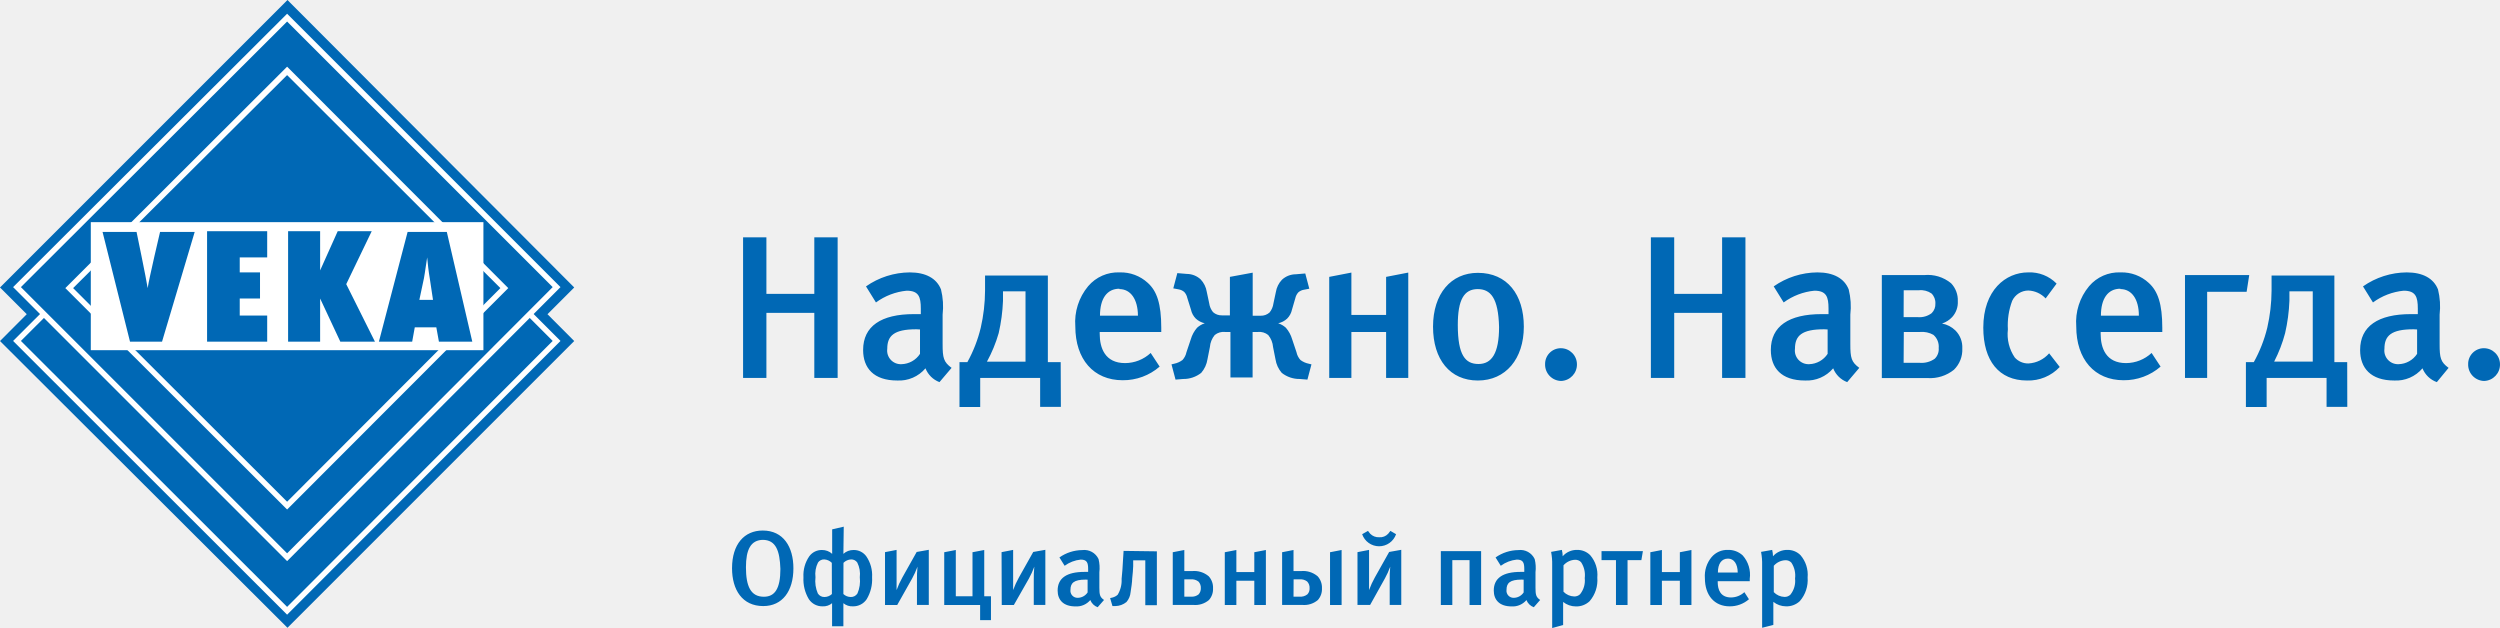
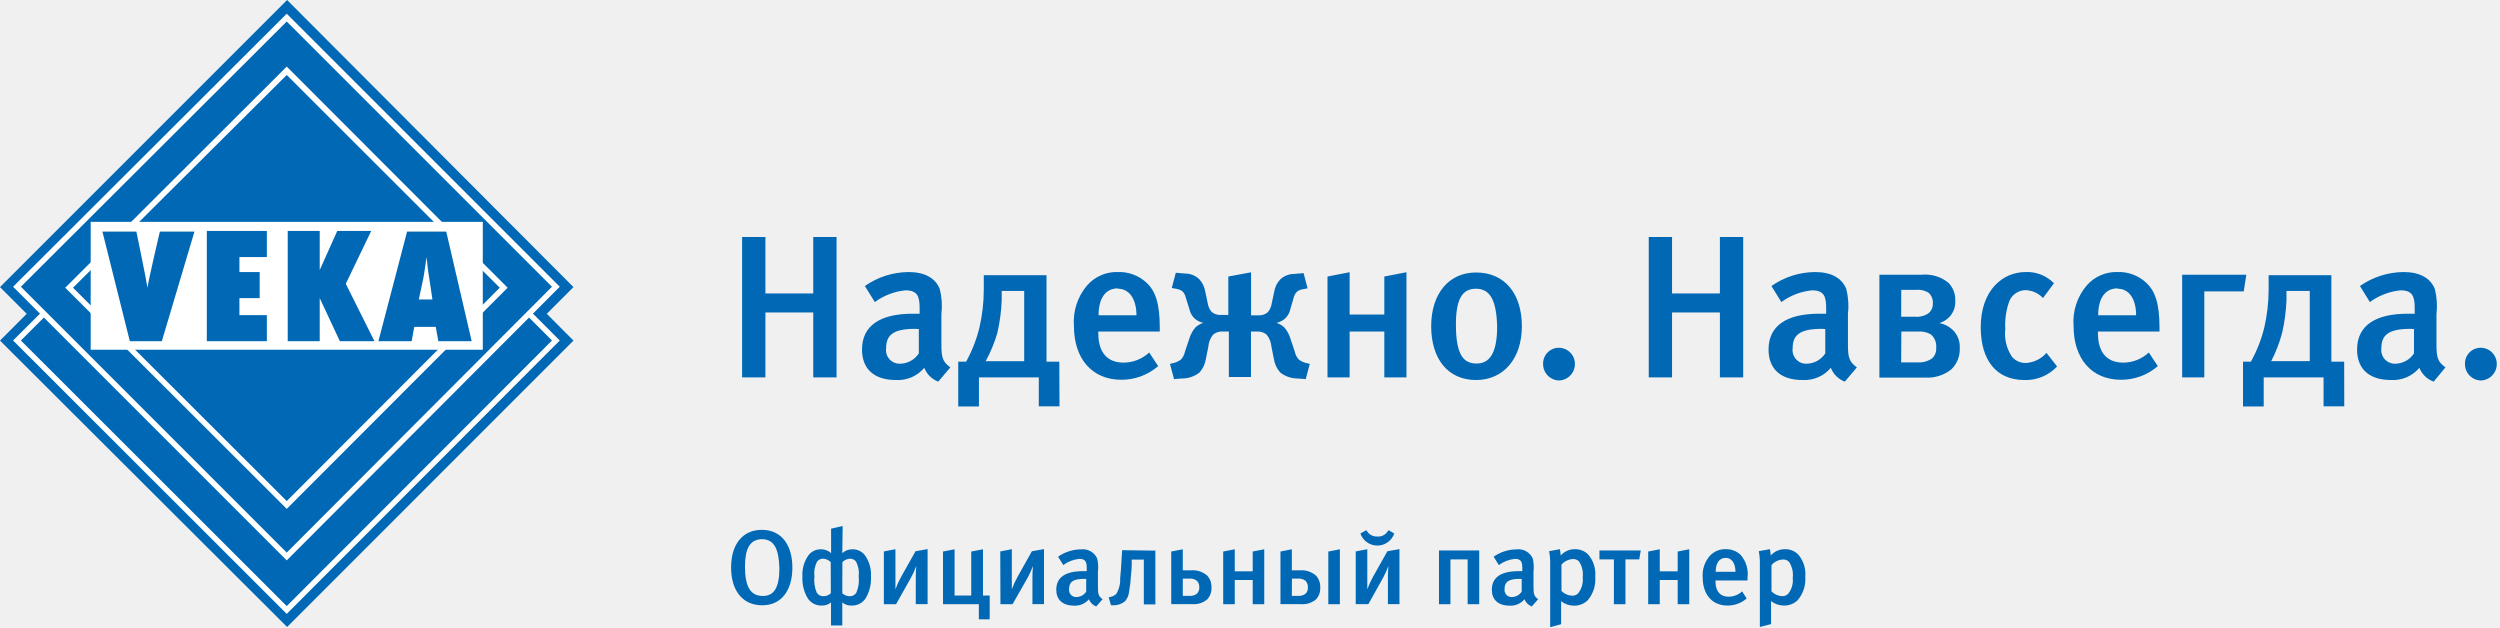
- <svg xmlns="http://www.w3.org/2000/svg" viewBox="0 0 278.64 69.97">
-   <defs>
-     <style>.cls-1{fill:#0068b5}.cls-2{fill:#fff}.cls-3{fill:none}</style>
-   </defs>
-   <path class="cls-1" d="M0 32.04L32.04 0 64 32.04l-2.98 2.98L64 38.01 32.04 69.97 0 38.01l2.98-2.99L0 32.04z" />
-   <path class="cls-1" d="M1.907 38.011L31.973 7.945 62.039 38.011 31.973 68.077z" />
-   <path class="cls-2" d="M32 68.51L1.46 38 32 7.5 62.47 38zM2.33 38L32 67.64 61.6 38 32 8.37z" />
-   <path class="cls-1" d="M1.906 32.039L31.972 1.973l30.066 30.066-30.066 30.066z" />
-   <path class="cls-2" d="M32 62.54L1.46 32 32 1.53 62.47 32zM2.33 32L32 61.67 61.6 32 32 2.4z" />
-   <path class="cls-1" d="M7.751 32.126L31.948 7.929l24.247 24.247L31.998 56.373z" />
-   <path class="cls-2" d="M32 56.79L7.28 32.11 32 7.43l24.65 24.68zM8.15 32.11L32 55.92l23.77-23.81L32 8.37z" />
-   <path class="cls-2" d="M10.12 24.76h43.76v14.27H10.12z" />
-   <path class="cls-1" d="M18.06 38.08l3.64-12.23h-3.86s-1.24 5.24-1.38 6.26c-.15-1-1.24-6.26-1.24-6.26h-3.79l3.06 12.23z" />
-   <path class="cls-3" d="M18.06 38.08l3.64-12.23h-3.86s-1.24 5.24-1.38 6.26c-.15-1-1.24-6.26-1.24-6.26h-3.79l3.06 12.23z" />
-   <path class="cls-1" d="M23.08 38.08h6.7v-2.91h-3.06v-1.9h2.26v-2.91h-2.26v-1.67h3.06v-2.92h-6.7v12.31z" />
-   <path class="cls-3" d="M23.08 38.08h6.7v-2.91h-3.06v-1.9h2.26v-2.91h-2.26v-1.67h3.06v-2.92h-6.7v12.31z" />
-   <path class="cls-1" d="M41.79 38.08l-3.2-6.41 2.84-5.9h-3.79l-1.96 4.37h-.08.08v-4.37h-3.57v12.31h3.57v-4.81l2.25 4.81h3.86z" />
-   <path class="cls-3" d="M41.79 38.08l-3.2-6.41 2.84-5.9h-3.79l-1.96 4.37h-.08.08v-4.37h-3.57v12.31h3.57v-4.81l2.25 4.81h3.86z" />
-   <path class="cls-1" d="M46.74 33.42l.51-2.4c.15-.8.22-1.53.36-2.33.07.73.15 1.53.29 2.33l.36 2.4h-1.52m5.9 4.66L49.8 25.85h-4.37l-3.2 12.23h3.71l.29-1.6h2.4l.29 1.6z" />
-   <path class="cls-3" d="M46.74 33.42l.51-2.4c.15-.8.22-1.53.36-2.33.07.73.15 1.53.29 2.33l.36 2.4zm5.9 4.66L49.8 25.85h-4.37l-3.2 12.23h3.71l.29-1.6h2.4l.29 1.6z" />
-   <path class="cls-1" d="M90.76 42.12v-7.25h-5.34v7.25h-2.6V26.45h2.6v6.3h5.34v-6.3h2.6v15.67zM104.71 42.59a2.69 2.69 0 0 1-1.56-1.54 3.85 3.85 0 0 1-3.15 1.36c-2.63 0-3.8-1.4-3.8-3.4 0-2.65 2-4 5.66-4h.77v-.61c0-1.31-.23-2-1.58-2a6.93 6.93 0 0 0-3.42 1.31l-1.11-1.79a8.6 8.6 0 0 1 4.87-1.56c1.79 0 3 .66 3.49 1.9a7.91 7.91 0 0 1 .18 2.81v3.28c0 1.54.11 2 1 2.65zm-2.58-5.89c-2.49 0-3.24.72-3.24 2.17a1.52 1.52 0 0 0 1.59 1.72 2.54 2.54 0 0 0 2.06-1.15v-2.72zM118.24 45.35h-2.31v-3.23h-6.68v3.24h-2.31v-5h.88a15.34 15.34 0 0 0 1.49-3.83 18.91 18.91 0 0 0 .48-4.14v-1.68h7v9.65h1.43zm-6.45-12.88v1.06a19.5 19.5 0 0 1-.48 3.6 15.67 15.67 0 0 1-1.31 3.18h4.3v-7.84zM122.57 37v.21c0 1.58.59 3.26 2.83 3.26a4.22 4.22 0 0 0 2.85-1.13l1 1.52a6.19 6.19 0 0 1-4.12 1.52c-3.24 0-5.28-2.33-5.28-6a6.25 6.25 0 0 1 1.43-4.48 4.36 4.36 0 0 1 3.51-1.54 4.43 4.43 0 0 1 3.15 1.18c1 .91 1.49 2.31 1.49 5V37zm2.2-4.82c-1.4 0-2.17 1.11-2.17 3h4.23c-.01-1.85-.83-2.96-2.07-2.96zM139.62 30.39v4.8h.88a1.43 1.43 0 0 0 1-.36 2 2 0 0 0 .43-1l.27-1.27a2.59 2.59 0 0 1 .68-1.38 2.28 2.28 0 0 1 1.54-.61l1.06-.09.45 1.7-.59.11a1.27 1.27 0 0 0-.63.29 1.41 1.41 0 0 0-.34.66l-.37 1.27a2 2 0 0 1-.54 1 2.1 2.1 0 0 1-1 .52 2.36 2.36 0 0 1 .86.5 3.41 3.41 0 0 1 .7 1.29l.48 1.43a1.83 1.83 0 0 0 .45.88 2.32 2.32 0 0 0 .93.41l.29.07-.45 1.7-.86-.07a3.17 3.17 0 0 1-2-.68 3 3 0 0 1-.7-1.52l-.27-1.36a2.39 2.39 0 0 0-.54-1.34 1.54 1.54 0 0 0-1.15-.34h-.59v5.07h-2.47V37h-.59a1.54 1.54 0 0 0-1.16.34 2.39 2.39 0 0 0-.54 1.34l-.27 1.36a3 3 0 0 1-.7 1.52 3.17 3.17 0 0 1-2 .68l-.86.07-.45-1.7.29-.07a2.32 2.32 0 0 0 .93-.41 1.84 1.84 0 0 0 .45-.88l.48-1.43a3.42 3.42 0 0 1 .7-1.29 2.36 2.36 0 0 1 .86-.5 2.1 2.1 0 0 1-1-.52 2 2 0 0 1-.54-1l-.41-1.31a1.41 1.41 0 0 0-.34-.66 1.28 1.28 0 0 0-.63-.29l-.59-.11.45-1.7 1.06.09a2.28 2.28 0 0 1 1.54.61 2.59 2.59 0 0 1 .68 1.38l.27 1.27a2 2 0 0 0 .43 1 1.43 1.43 0 0 0 1 .36h.88v-4.29zM150.62 42.12h-2.47V30.86l2.47-.48v4.72h3.87v-4.24l2.47-.48v11.74h-2.47V37h-3.87zM164.72 42.41c-3.1 0-5-2.33-5-6s2-6 5-6c3.26 0 5.12 2.42 5.12 6s-2.02 6-5.12 6zm0-10.19c-1.56 0-2.24 1.2-2.24 4 0 3.38.84 4.35 2.31 4.35s2.29-1.2 2.29-4.12c-.08-3.26-.95-4.23-2.4-4.23zM174 42.46a1.82 1.82 0 0 1-1.79-1.86 1.75 1.75 0 0 1 1.74-1.79 1.8 1.8 0 0 1 1.81 1.79 1.83 1.83 0 0 1-1.76 1.86zM191.94 42.12v-7.25h-5.34v7.25H184V26.45h2.6v6.3h5.34v-6.3h2.6v15.67zM205.88 42.59a2.69 2.69 0 0 1-1.56-1.54 3.85 3.85 0 0 1-3.15 1.36c-2.63 0-3.8-1.4-3.8-3.4 0-2.65 2-4 5.66-4h.77v-.61c0-1.31-.23-2-1.58-2a6.93 6.93 0 0 0-3.42 1.31l-1.11-1.79a8.59 8.59 0 0 1 4.87-1.56c1.79 0 3 .66 3.49 1.9a7.9 7.9 0 0 1 .18 2.81v3.28c0 1.54.11 2 1 2.65zm-2.58-5.89c-2.49 0-3.24.72-3.24 2.17a1.52 1.52 0 0 0 1.58 1.72 2.54 2.54 0 0 0 2.06-1.15v-2.72zM214.46 30.66a4.09 4.09 0 0 1 3 .91 2.73 2.73 0 0 1 .75 2 2.43 2.43 0 0 1-.63 1.77 2.65 2.65 0 0 1-1.13.72 2.87 2.87 0 0 1 1.49.77 2.64 2.64 0 0 1 .77 2 3.12 3.12 0 0 1-.93 2.38 4.24 4.24 0 0 1-2.92.93h-5.12V30.66zm-2.29 4.69h1.61a2.24 2.24 0 0 0 1.52-.45 1.39 1.39 0 0 0 .41-1.06 1.47 1.47 0 0 0-.43-1.13 2.06 2.06 0 0 0-1.4-.36h-1.7zm0 5.09H214a2.54 2.54 0 0 0 1.63-.45 1.47 1.47 0 0 0 .45-1.2 1.74 1.74 0 0 0-.59-1.47A2.56 2.56 0 0 0 214 37h-1.81zM225.92 42.41c-3.12 0-4.87-2.2-4.87-5.89 0-4.17 2.49-6.16 5-6.16a4.17 4.17 0 0 1 3.17 1.25L228 33.26a2.81 2.81 0 0 0-1.92-.88 2 2 0 0 0-1.81 1.15 7.74 7.74 0 0 0-.48 3.19 4.61 4.61 0 0 0 .77 3.13 2 2 0 0 0 1.52.66 3.3 3.3 0 0 0 2.31-1.13l1.18 1.52a4.77 4.77 0 0 1-3.65 1.51zM234.13 37v.21c0 1.58.59 3.26 2.83 3.26a4.22 4.22 0 0 0 2.85-1.13l1 1.52a6.19 6.19 0 0 1-4.12 1.52c-3.24 0-5.28-2.33-5.28-6a6.25 6.25 0 0 1 1.43-4.48 4.36 4.36 0 0 1 3.51-1.54 4.42 4.42 0 0 1 3.15 1.18c1 .91 1.5 2.31 1.5 5V37zm2.2-4.82c-1.4 0-2.17 1.11-2.17 3h4.23c0-1.85-.81-2.96-2.06-2.96zM246 42.12h-2.47V30.66h7.16l-.29 1.86H246zM261.62 45.35h-2.31v-3.23h-6.68v3.24h-2.31v-5h.88a15.37 15.37 0 0 0 1.5-3.83 19 19 0 0 0 .48-4.14v-1.68h7v9.65h1.43zm-6.45-12.88v1.06a19.58 19.58 0 0 1-.48 3.6 15.7 15.7 0 0 1-1.22 3.17h4.3v-7.83zM271.6 42.59a2.69 2.69 0 0 1-1.6-1.54 3.85 3.85 0 0 1-3.15 1.36c-2.63 0-3.8-1.4-3.8-3.4 0-2.65 2-4 5.66-4h.77v-.61c0-1.31-.23-2-1.58-2a6.93 6.93 0 0 0-3.42 1.31l-1.11-1.79a8.59 8.59 0 0 1 4.87-1.56c1.79 0 3 .66 3.49 1.9a7.9 7.9 0 0 1 .18 2.81v3.28c0 1.54.11 2 1 2.65zM269 36.7c-2.49 0-3.24.72-3.24 2.17a1.52 1.52 0 0 0 1.58 1.72 2.54 2.54 0 0 0 2.06-1.15v-2.72zM276.88 42.46a1.82 1.82 0 0 1-1.79-1.86 1.75 1.75 0 0 1 1.74-1.79 1.8 1.8 0 0 1 1.81 1.79 1.83 1.83 0 0 1-1.76 1.86zM85.07 67.55c-2.33 0-3.48-1.8-3.48-4.22 0-2.68 1.37-4.2 3.42-4.2 2.31 0 3.42 1.83 3.42 4.21 0 2.55-1.23 4.21-3.36 4.21zm0-7.38c-1.41 0-1.93 1.11-1.93 3.06 0 2.11.53 3.28 2 3.28 1.22 0 1.84-.9 1.84-3.1-.07-1.99-.48-3.24-1.98-3.24zM94 61.73a1.65 1.65 0 0 1 1.14-.43 1.71 1.71 0 0 1 1.41.7 3.72 3.72 0 0 1 .65 2.34 4.28 4.28 0 0 1-.6 2.44 1.79 1.79 0 0 1-1.54.8 1.52 1.52 0 0 1-1.06-.35v2.57h-1.26v-2.57a1.52 1.52 0 0 1-1.05.35 1.79 1.79 0 0 1-1.54-.8 4.28 4.28 0 0 1-.6-2.44A3.72 3.72 0 0 1 90.2 62a1.71 1.71 0 0 1 1.41-.7 1.65 1.65 0 0 1 1.14.43V59l1.29-.3zm-1.29 1a1.28 1.28 0 0 0-.85-.38.8.8 0 0 0-.69.35 2.85 2.85 0 0 0-.28 1.64 3.5 3.5 0 0 0 .26 1.8.84.84 0 0 0 .75.4 1.22 1.22 0 0 0 .82-.33zM94 66.21a1.22 1.22 0 0 0 .82.33.84.84 0 0 0 .75-.4 3.5 3.5 0 0 0 .26-1.8 2.85 2.85 0 0 0-.28-1.64.8.8 0 0 0-.69-.35 1.28 1.28 0 0 0-.85.38zM98.64 61.54l1.29-.25v4.48a9.35 9.35 0 0 1 .64-1.4l1.6-2.85 1.35-.24v6.14h-1.32v-2.71c0-.58 0-1 .06-1.55a9.37 9.37 0 0 1-.6 1.32L100 67.43h-1.36zM109.7 61.3v5.16h.75v2.66h-1.21v-1.69h-4v-5.88l1.29-.25v5.16h1.86v-4.91zM111.63 61.54l1.29-.25v4.48a9.35 9.35 0 0 1 .64-1.4l1.6-2.85 1.35-.24v6.14h-1.29v-2.71c0-.58 0-1 .06-1.55a9.37 9.37 0 0 1-.6 1.32L113 67.43h-1.35zM122.34 67.68a1.4 1.4 0 0 1-.82-.8 2 2 0 0 1-1.64.71c-1.37 0-2-.73-2-1.77 0-1.38 1-2.08 3-2.08h.4v-.32c0-.69-.12-1.05-.83-1.05a3.62 3.62 0 0 0-1.79.69l-.58-.93a4.49 4.49 0 0 1 2.54-.82 1.76 1.76 0 0 1 1.82 1 4.13 4.13 0 0 1 .09 1.47v1.71c0 .8.06 1.06.52 1.38zM121 64.6c-1.3 0-1.69.38-1.69 1.13a.79.79 0 0 0 .83.9 1.33 1.33 0 0 0 1.08-.6v-1.42zM128.94 61.45v6h-1.29v-5h-1.35v.65c0 .35-.06.85-.11 1.38 0 .36-.11 1.1-.18 1.53a1.89 1.89 0 0 1-.46 1.09 2 2 0 0 1-1.24.45h-.32l-.26-.89.26-.06a1.38 1.38 0 0 0 .58-.31 3.07 3.07 0 0 0 .44-1.77c.08-.79.11-1.22.15-2l.07-1.12zM132 61.3v2.35h.86a2.5 2.5 0 0 1 1.86.58 1.86 1.86 0 0 1 .48 1.34 1.82 1.82 0 0 1-.46 1.31 2.36 2.36 0 0 1-1.77.54h-2.26v-5.87zm0 5.2h.75a1.18 1.18 0 0 0 .85-.26 1 1 0 0 0 .24-.69 1 1 0 0 0-.25-.72 1.23 1.23 0 0 0-.88-.26H132zM137.8 67.43h-1.29v-5.88l1.29-.25v2.46h2v-2.21l1.29-.25v6.13h-1.29v-2.7h-2zM144.17 61.3v2.35h.83a2.5 2.5 0 0 1 1.86.58 1.86 1.86 0 0 1 .48 1.34 1.82 1.82 0 0 1-.46 1.31 2.36 2.36 0 0 1-1.77.54h-2.21v-5.87zm0 5.2h.67a1.22 1.22 0 0 0 .88-.26.9.9 0 0 0 .24-.67 1 1 0 0 0-.27-.76 1.22 1.22 0 0 0-.84-.24h-.67zm5.36-5.2v6.13h-1.29v-5.88zM151.3 61.54l1.29-.25v4.48a9.35 9.35 0 0 1 .64-1.4l1.6-2.85 1.35-.24v6.14h-1.29v-2.71c0-.58 0-1 .06-1.55a9.27 9.27 0 0 1-.6 1.32l-1.64 2.94h-1.41zm4.3-2a2 2 0 0 1-3.78 0l.65-.37c.06.08.15.21.25.32a1.3 1.3 0 0 0 1 .39 1.22 1.22 0 0 0 1-.39c.09-.11.19-.24.25-.32zM160.59 67.43v-6h4.49v6h-1.29v-5h-1.92v5zM170.95 67.68a1.4 1.4 0 0 1-.82-.8 2 2 0 0 1-1.64.71c-1.37 0-2-.73-2-1.77 0-1.38 1-2.08 3-2.08h.4v-.32c0-.69-.12-1.05-.83-1.05a3.62 3.62 0 0 0-1.79.69l-.58-.93a4.49 4.49 0 0 1 2.54-.82 1.76 1.76 0 0 1 1.82 1 4.14 4.14 0 0 1 .09 1.47v1.71c0 .8.06 1.06.52 1.38zm-1.35-3.08c-1.3 0-1.69.38-1.69 1.13a.79.79 0 0 0 .83.9 1.33 1.33 0 0 0 1.08-.6v-1.42zM174.08 61.29a3.12 3.12 0 0 1 .09.71 2.07 2.07 0 0 1 1.6-.71 2 2 0 0 1 1.46.58 3.35 3.35 0 0 1 .8 2.5 3.59 3.59 0 0 1-.86 2.64 2.14 2.14 0 0 1-1.54.58 2.27 2.27 0 0 1-1.41-.5v2.57L173 70v-7a6.93 6.93 0 0 0-.12-1.49zm.18 4.66a1.73 1.73 0 0 0 1.19.53.91.91 0 0 0 .66-.25 2.44 2.44 0 0 0 .52-1.8 2.62 2.62 0 0 0-.41-1.77.86.86 0 0 0-.67-.27 1.81 1.81 0 0 0-1.29.62zM181.4 67.43h-1.29v-5h-1.61v-1h4.61l-.17 1h-1.54zM185.23 67.43h-1.29v-5.88l1.29-.25v2.46h2v-2.21l1.29-.25v6.13h-1.29v-2.7h-2zM191.45 64.78v.11c0 .83.31 1.7 1.48 1.7a2.21 2.21 0 0 0 1.49-.59l.51.79a3.23 3.23 0 0 1-2.15.79c-1.69 0-2.76-1.22-2.76-3.15a3.27 3.27 0 0 1 .75-2.34 2.28 2.28 0 0 1 1.83-.8 2.31 2.31 0 0 1 1.64.62 3.25 3.25 0 0 1 .78 2.6v.27zm1.15-2.52c-.73 0-1.13.58-1.13 1.55h2.21c-.01-.97-.43-1.55-1.08-1.55zM197.52 61.29a3.12 3.12 0 0 1 .09.71 2.07 2.07 0 0 1 1.6-.71 2 2 0 0 1 1.46.58 3.35 3.35 0 0 1 .8 2.5 3.59 3.59 0 0 1-.87 2.63 2.14 2.14 0 0 1-1.54.58 2.27 2.27 0 0 1-1.41-.5v2.57l-1.25.32V63a6.93 6.93 0 0 0-.12-1.49zm.18 4.71a1.73 1.73 0 0 0 1.19.53.91.91 0 0 0 .66-.25 2.44 2.44 0 0 0 .52-1.8 2.61 2.61 0 0 0-.41-1.77.86.86 0 0 0-.67-.27 1.81 1.81 0 0 0-1.29.62z" />
+ <svg xmlns="http://www.w3.org/2000/svg" width="279" height="70" viewBox="0 0 279 70">
+   <path fill="#0068B5" d="M0 32.04L32.04 0 64 32.04l-2.98 2.98L64 38.01 32.04 69.97 0 38.01l2.98-2.99L0 32.04z" />
+   <path fill="#0068B5" d="M1.907 38.011L31.973 7.945 62.039 38.011 31.973 68.077 1.907 38.011z" />
+   <path fill="#fff" d="M32 68.51L1.46 38 32 7.5 62.47 38 32 68.51zM2.33 38L32 67.64 61.6 38 32 8.37 2.33 38z" />
+   <path fill="#0068B5" d="M1.906 32.039L31.972 1.973l30.066 30.066L31.972 62.106 1.906 32.039z" />
+   <path fill="#fff" d="M32 62.54L1.46 32 32 1.53 62.47 32 32 62.54zM2.33 32L32 61.67 61.6 32 32 2.4 2.33 32z" />
+   <path fill="#0068B5" d="M7.751 32.126L31.948 7.929l24.247 24.247L31.998 56.373 7.751 32.126z" />
+   <path fill="#fff" d="M32 56.79L7.28 32.11 32 7.43l24.65 24.68L32 56.79zM8.15 32.11L32 55.92l23.77-23.81L32 8.37 8.15 32.11z" />
+   <path fill="#fff" d="M10.12 24.76h43.76v14.27H10.12V24.76z" />
+   <path fill="#0068B5" d="M18.06 38.08l3.64-12.23h-3.86s-1.24 5.24-1.38 6.26c-.15-1-1.24-6.26-1.24-6.26h-3.79l3.06 12.23h3.57zM23.08 38.08h6.7v-2.91h-3.06v-1.9h2.26v-2.91h-2.26v-1.67h3.06v-2.92h-6.7v12.31zM41.79 38.08l-3.2-6.41 2.84-5.9h-3.79l-1.96 4.37h-.08.08v-4.37h-3.57v12.31h3.57v-4.81l2.25 4.81h3.86zM46.74 33.42l.51-2.4c.15-.8.22-1.53.36-2.33.07.73.15 1.53.29 2.33l.36 2.4h-1.52zm5.9 4.66L49.8 25.85h-4.37l-3.2 12.23h3.71l.29-1.6h2.4l.29 1.6h3.72zM90.76 42.12v-7.25h-5.34v7.25h-2.6V26.45h2.6v6.3h5.34v-6.3h2.6v15.67h-2.6zm13.95.47a2.689 2.689 0 0 1-.944-.604 2.682 2.682 0 0 1-.616-.936 3.853 3.853 0 0 1-1.415 1.05c-.547.236-1.141.342-1.735.31-2.63 0-3.8-1.4-3.8-3.4 0-2.65 2-4 5.66-4h.77v-.61c0-1.31-.23-2-1.58-2a6.931 6.931 0 0 0-3.42 1.31l-1.11-1.79a8.6 8.6 0 0 1 4.87-1.56c1.79 0 3 .66 3.49 1.9.228.918.289 1.87.18 2.81v3.28c0 1.54.11 2 1 2.65l-1.35 1.59zm-2.58-5.89c-2.49 0-3.24.72-3.24 2.17a1.521 1.521 0 0 0 .39 1.234 1.52 1.52 0 0 0 1.2.486 2.542 2.542 0 0 0 1.172-.321c.358-.2.663-.485.888-.829v-2.72l-.41-.02zm16.11 8.65h-2.31v-3.23h-6.68v3.24h-2.31v-5h.88a15.363 15.363 0 0 0 1.49-3.83c.312-1.358.473-2.747.48-4.14v-1.68h7v9.65h1.43l.02 4.99zm-6.45-12.88v1.06a19.5 19.5 0 0 1-.48 3.6 15.689 15.689 0 0 1-1.31 3.18h4.3v-7.84h-2.51zM122.57 37v.21c0 1.58.59 3.26 2.83 3.26a4.221 4.221 0 0 0 2.85-1.13l1 1.52a6.189 6.189 0 0 1-4.12 1.52c-3.24 0-5.28-2.33-5.28-6a6.248 6.248 0 0 1 1.43-4.48 4.355 4.355 0 0 1 1.577-1.176 4.357 4.357 0 0 1 1.933-.364 4.43 4.43 0 0 1 3.15 1.18c1 .91 1.49 2.31 1.49 5V37h-6.86zm2.2-4.82c-1.4 0-2.17 1.11-2.17 3h4.23c-.01-1.85-.83-2.96-2.07-2.96l.01-.04zm14.85-1.79v4.8h.88a1.431 1.431 0 0 0 1-.36c.233-.287.382-.633.43-1l.27-1.27c.082-.518.319-1.0.68-1.38a2.28 2.28 0 0 1 1.54-.61l1.06-.09.45 1.7-.59.11a1.269 1.269 0 0 0-.63.29c-.17.186-.288.414-.34.66l-.37 1.27c-.08.379-.267.726-.54 1a2.104 2.104 0 0 1-1 .52c.319.104.612.274.86.5.324.374.563.814.7 1.29l.48 1.43c.066.329.222.633.45.88.276.204.594.344.93.41l.29.07-.45 1.7-.86-.07a3.168 3.168 0 0 1-2-.68 2.995 2.995 0 0 1-.7-1.52l-.27-1.36a2.386 2.386 0 0 0-.54-1.34 1.536 1.536 0 0 0-.541-.286A1.537 1.537 0 0 0 140.2 37h-.59v5.07h-2.47V37h-.59a1.539 1.539 0 0 0-1.16.34 2.386 2.386 0 0 0-.54 1.34l-.27 1.36a2.995 2.995 0 0 1-.7 1.52 3.168 3.168 0 0 1-2 .68l-.86.07-.45-1.7.29-.07c.336-.066.654-.206.93-.41.227-.247.383-.551.45-.88l.48-1.43a3.416 3.416 0 0 1 .7-1.29c.248-.226.541-.396.86-.5a2.104 2.104 0 0 1-1-.52 2.003 2.003 0 0 1-.54-1l-.41-1.31a1.409 1.409 0 0 0-.34-.66 1.277 1.277 0 0 0-.63-.29l-.59-.11.45-1.7 1.06.09a2.28 2.28 0 0 1 1.54.61c.361.381.598.862.68 1.38l.27 1.27c.048.367.197.713.43 1 .275.244.633.373 1 .36h.88v-4.29l2.54-.47zm11 11.73h-2.47V30.86l2.47-.48v4.72h3.87v-4.24l2.47-.48v11.74h-2.47V37h-3.87v5.12zm14.1.29c-3.1 0-5-2.33-5-6s2-6 5-6c3.26 0 5.12 2.42 5.12 6s-2.02 6-5.12 6zm0-10.19c-1.56 0-2.24 1.2-2.24 4 0 3.38.84 4.35 2.31 4.35 1.47 0 2.29-1.2 2.29-4.12-.08-3.26-.95-4.23-2.4-4.23h.04zM174 42.46a1.822 1.822 0 0 1-.697-.151 1.826 1.826 0 0 1-.585-.407 1.822 1.822 0 0 1-.384-.6 1.83 1.83 0 0 1-.124-.702 1.755 1.755 0 0 1 .121-.68 1.75 1.75 0 0 1 1.619-1.11 1.803 1.803 0 0 1 .69.133c.218.089.418.221.586.387.168.166.302.364.393.582.092.218.14.452.141.688.008.479-.171.941-.5 1.289-.33.348-.782.553-1.26.571zm17.94-.34v-7.25h-5.34v7.25H184V26.45h2.6v6.3h5.34v-6.3h2.6v15.67h-2.6zm13.94.47a2.689 2.689 0 0 1-.944-.604 2.682 2.682 0 0 1-.616-.936 3.853 3.853 0 0 1-1.415 1.05c-.547.236-1.141.342-1.735.31-2.63 0-3.8-1.4-3.8-3.4 0-2.65 2-4 5.66-4h.77v-.61c0-1.31-.23-2-1.58-2a6.93 6.93 0 0 0-3.42 1.31l-1.11-1.79a8.589 8.589 0 0 1 4.87-1.56c1.79 0 3 .66 3.49 1.9.228.918.289 1.87.18 2.81v3.28c0 1.54.11 2 1 2.65l-1.35 1.59zm-2.58-5.89c-2.49 0-3.24.72-3.24 2.17-.03.221-.01.446.057.658a1.518 1.518 0 0 0 .872.95c.206.085.428.123.651.112a2.542 2.542 0 0 0 1.172-.321c.358-.2.663-.485.888-.829v-2.72l-.4-.02zm11.16-6.04c.535-.053 1.076 0 1.591.156.514.156.993.412 1.409.754.253.266.45.58.579.924.129.344.187.71.171 1.076a2.431 2.431 0 0 1-.63 1.77 2.652 2.652 0 0 1-1.13.72 2.871 2.871 0 0 1 1.49.77c.261.261.464.574.597.918.133.344.192.713.173 1.082a3.119 3.119 0 0 1-.93 2.38 4.24 4.24 0 0 1-2.92.93h-5.12V30.66h4.72zm-2.29 4.69h1.61a2.239 2.239 0 0 0 1.52-.45 1.382 1.382 0 0 0 .318-.486c.071-.183.102-.378.092-.574a1.465 1.465 0 0 0-.093-.611 1.479 1.479 0 0 0-.337-.519 2.059 2.059 0 0 0-1.4-.36h-1.7l-.01 3zm0 5.09H214a2.539 2.539 0 0 0 1.63-.45c.161-.153.285-.341.363-.548.078-.208.107-.431.087-.652a1.741 1.741 0 0 0-.59-1.47A2.559 2.559 0 0 0 214 37h-1.81l-.02 3.44zm13.75 1.97c-3.12 0-4.87-2.2-4.87-5.89 0-4.17 2.49-6.16 5-6.16a4.173 4.173 0 0 1 1.719.286c.546.215 1.04.544 1.451.964L228 33.26a2.81 2.81 0 0 0-1.92-.88c-.38 0-.752.108-1.072.312a1.995 1.995 0 0 0-.738.838 7.742 7.742 0 0 0-.48 3.19 4.612 4.612 0 0 0 .77 3.13c.191.212.426.381.688.495.263.114.546.17.832.165a3.304 3.304 0 0 0 1.27-.331c.396-.194.75-.466 1.04-.799l1.18 1.52a4.772 4.772 0 0 1-1.661 1.151c-.63.26-1.308.383-1.989.359zm8.21-5.41v.21c0 1.58.59 3.26 2.83 3.26a4.221 4.221 0 0 0 2.85-1.13l1 1.52a6.189 6.189 0 0 1-4.12 1.52c-3.24 0-5.28-2.33-5.28-6a6.248 6.248 0 0 1 1.43-4.48 4.355 4.355 0 0 1 1.577-1.176 4.357 4.357 0 0 1 1.933-.364 4.42 4.42 0 0 1 3.15 1.18c1 .91 1.5 2.31 1.5 5V37h-6.87zm2.2-4.82c-1.4 0-2.17 1.11-2.17 3h4.23c0-1.85-.81-2.96-2.06-2.96v-.04zm9.67 9.94h-2.47V30.66h7.16l-.29 1.86H246v9.6zm15.62 3.23h-2.31v-3.23h-6.68v3.24h-2.31v-5h.88a15.378 15.378 0 0 0 1.5-3.83c.311-1.358.472-2.747.48-4.14v-1.68h7v9.65h1.43l.01 4.99zm-6.45-12.88v1.06a19.585 19.585 0 0 1-.48 3.6 15.715 15.715 0 0 1-1.22 3.17h4.3v-7.83h-2.6zm16.43 10.12a2.689 2.689 0 0 1-.966-.597A2.694 2.694 0 0 1 270 41.05a3.853 3.853 0 0 1-1.415 1.05c-.547.236-1.141.342-1.735.31-2.63 0-3.8-1.4-3.8-3.4 0-2.65 2-4 5.66-4h.77v-.61c0-1.31-.23-2-1.58-2a6.93 6.93 0 0 0-3.42 1.31l-1.11-1.79a8.589 8.589 0 0 1 4.87-1.56c1.79 0 3 .66 3.49 1.9.228.918.289 1.87.18 2.81v3.28c0 1.54.11 2 1 2.65l-1.31 1.59zM269 36.7c-2.49 0-3.24.72-3.24 2.17-.03.221-.01.446.057.658a1.518 1.518 0 0 0 .872.95c.206.085.428.123.651.112a2.542 2.542 0 0 0 1.172-.321c.358-.2.663-.485.888-.829v-2.72l-.4-.02zm7.88 5.76a1.822 1.822 0 0 1-.697-.151 1.826 1.826 0 0 1-.585-.407 1.822 1.822 0 0 1-.384-.6 1.83 1.83 0 0 1-.124-.702 1.755 1.755 0 0 1 .121-.68 1.75 1.75 0 0 1 1.619-1.11 1.803 1.803 0 0 1 .69.133c.218.089.418.221.586.387.168.166.302.364.393.582.092.218.14.452.141.688.008.479-.171.941-.5 1.289a1.832 1.832 0 0 1-1.26.571zM85.07 67.55c-2.33 0-3.48-1.8-3.48-4.22 0-2.68 1.37-4.2 3.42-4.2 2.31 0 3.42 1.83 3.42 4.21 0 2.55-1.23 4.21-3.36 4.21zm0-7.38c-1.41 0-1.93 1.11-1.93 3.06 0 2.11.53 3.28 2 3.28 1.22 0 1.84-.9 1.84-3.1-.07-1.99-.48-3.24-1.98-3.24h.07zM94 61.73a1.65 1.65 0 0 1 1.14-.43 1.71 1.71 0 0 1 1.41.7 3.72 3.72 0 0 1 .65 2.34 4.28 4.28 0 0 1-.6 2.44 1.79 1.79 0 0 1-1.54.8 1.52 1.52 0 0 1-1.06-.35v2.57h-1.26v-2.57a1.52 1.52 0 0 1-1.05.35 1.79 1.79 0 0 1-1.54-.8 4.28 4.28 0 0 1-.6-2.44A3.72 3.72 0 0 1 90.2 62a1.71 1.71 0 0 1 1.41-.7 1.65 1.65 0 0 1 1.14.43V59l1.29-.3-.04 3.03zm-1.29 1a1.28 1.28 0 0 0-.85-.38.8.8 0 0 0-.69.35 2.849 2.849 0 0 0-.28 1.64 3.499 3.499 0 0 0 .26 1.8.839.839 0 0 0 .75.4 1.22 1.22 0 0 0 .82-.33l-.01-3.48zM94 66.21a1.22 1.22 0 0 0 .82.33.839.839 0 0 0 .75-.4 3.499 3.499 0 0 0 .26-1.8 2.849 2.849 0 0 0-.28-1.64.8.8 0 0 0-.69-.35 1.28 1.28 0 0 0-.85.38L94 66.21zm4.64-4.67l1.29-.25v4.48c.174-.483.389-.952.64-1.4l1.6-2.85 1.35-.24v6.14h-1.32v-2.71c0-.58 0-1 .06-1.55a9.391 9.391 0 0 1-.6 1.32L100 67.43h-1.36v-5.89zm11.06-.24v5.16h.75v2.66h-1.21v-1.69h-4v-5.88l1.29-.25v5.16h1.86v-4.91l1.31-.25zm1.93.24l1.29-.25v4.48c.174-.483.389-.952.64-1.4l1.6-2.85 1.35-.24v6.14h-1.29v-2.71c0-.58 0-1 .06-1.55a9.391 9.391 0 0 1-.6 1.32L113 67.43h-1.35l-.02-5.89zm10.71 6.14a1.411 1.411 0 0 1-.496-.312 1.41 1.41 0 0 1-.324-.488c-.2.237-.452.425-.736.548a2.002 2.002 0 0 1-.904.162c-1.37 0-2-.73-2-1.77 0-1.38 1-2.08 3-2.08h.4v-.32c0-.69-.12-1.05-.83-1.05a3.62 3.62 0 0 0-1.79.69l-.58-.93a4.49 4.49 0 0 1 2.54-.82 1.761 1.761 0 0 1 1.82 1c.118.481.148.979.09 1.47v1.71c0 .8.06 1.06.52 1.38l-.71.81zM121 64.6c-1.3 0-1.69.38-1.69 1.13a.781.781 0 0 0 .028.346.796.796 0 0 0 .173.301.792.792 0 0 0 .629.253 1.33 1.33 0 0 0 1.08-.6v-1.42l-.22-.01zm7.94-3.15v6h-1.29v-5h-1.35v.65c0 .35-.06.85-.11 1.38 0 .36-.11 1.1-.18 1.53a1.892 1.892 0 0 1-.46 1.09 2.002 2.002 0 0 1-1.24.45h-.32l-.26-.89.26-.06c.215-.055.414-.161.58-.31a3.067 3.067 0 0 0 .44-1.77c.08-.79.11-1.22.15-2l.07-1.12 3.71.05zm3.06-.15v2.35h.86a2.502 2.502 0 0 1 1.86.58c.331.365.504.847.48 1.34.026.48-.14.951-.46 1.31a2.359 2.359 0 0 1-.83.451 2.359 2.359 0 0 1-.94.089h-2.26v-5.87l1.29-.25zm0 5.2h.75c.306.027.611-.066.85-.26.164-.192.25-.438.24-.69a1 1 0 0 0-.25-.72 1.23 1.23 0 0 0-.88-.26H132v1.93zm5.8.93h-1.29v-5.88l1.29-.25v2.46h2v-2.21l1.29-.25v6.13h-1.29v-2.7h-2v2.7zm6.37-6.13v2.35h.83a2.502 2.502 0 0 1 1.86.58c.331.365.504.847.48 1.34.026.48-.14.951-.46 1.31a2.359 2.359 0 0 1-.83.451 2.359 2.359 0 0 1-.94.089h-2.21v-5.87l1.27-.25zm0 5.2h.67c.316.031.632-.062.88-.26a.903.903 0 0 0 .189-.31.898.898 0 0 0 .051-.36 1.012 1.012 0 0 0-.055-.408.997.997 0 0 0-.215-.352 1.221 1.221 0 0 0-.84-.24h-.67l-.01 1.93zm5.36-5.2v6.13h-1.29v-5.88l1.29-.25zm1.77.24l1.29-.25v4.48c.174-.483.389-.952.64-1.4l1.6-2.85 1.35-.24v6.14h-1.29v-2.71c0-.58 0-1 .06-1.55-.165.455-.366.896-.6 1.32l-1.64 2.94h-1.41v-5.88zm4.3-2a2 2 0 0 1-1.89 1.346 2 2 0 0 1-1.89-1.346l.65-.37c.06.08.15.21.25.32.129.133.285.236.458.303.172.067.357.097.542.087a1.22 1.22 0 0 0 1-.39c.09-.11.19-.24.25-.32l.63.37zm4.99 7.89v-6h4.49v6h-1.29v-5h-1.92v5h-1.28zm10.36.25a1.411 1.411 0 0 1-.496-.312 1.41 1.41 0 0 1-.324-.488c-.2.237-.452.425-.736.548a2.002 2.002 0 0 1-.904.162c-1.37 0-2-.73-2-1.77 0-1.38 1-2.08 3-2.08h.4v-.32c0-.69-.12-1.05-.83-1.05a3.62 3.62 0 0 0-1.79.69l-.58-.93a4.49 4.49 0 0 1 2.54-.82 1.761 1.761 0 0 1 1.82 1c.118.481.148.979.09 1.47v1.71c0 .8.06 1.06.52 1.38l-.71.81zm-1.35-3.08c-1.3 0-1.69.38-1.69 1.13a.781.781 0 0 0 .028.346.796.796 0 0 0 .173.301.792.792 0 0 0 .629.253 1.33 1.33 0 0 0 1.08-.6v-1.42l-.22-.01zm4.48-3.31c.057.232.087.471.09.71.199-.228.445-.41.721-.532.277-.123.577-.183.879-.178.27-.007.538.041.789.141.251.1.479.249.671.439.295.341.518.739.655 1.168.138.43.187.882.145 1.332.039.475-.017.953-.164 1.407a3.604 3.604 0 0 1-.696 1.234 2.14 2.14 0 0 1-1.54.58 2.27 2.27 0 0 1-1.41-.5v2.57L173 70v-7a6.895 6.895 0 0 0-.12-1.49l1.2-.22zm.18 4.66c.312.325.739.515 1.19.53a.908.908 0 0 0 .355-.058.906.906 0 0 0 .305-.192c.201-.251.35-.539.44-.848.089-.309.116-.632.08-.952a2.621 2.621 0 0 0-.41-1.77.863.863 0 0 0-.305-.209.861.861 0 0 0-.365-.061 1.811 1.811 0 0 0-1.29.62v2.94zm7.14 1.48h-1.29v-5h-1.61v-1h4.61l-.17 1h-1.54v5zm3.83 0h-1.29v-5.88l1.29-.25v2.46h2v-2.21l1.29-.25v6.13h-1.29v-2.7h-2v2.7zm6.22-2.65v.11c0 .83.31 1.7 1.48 1.7a2.209 2.209 0 0 0 1.49-.59l.51.79a3.23 3.23 0 0 1-2.15.79c-1.69 0-2.76-1.22-2.76-3.15a3.267 3.267 0 0 1 .75-2.34c.224-.264.506-.472.823-.611a2.278 2.278 0 0 1 1.007-.189 2.31 2.31 0 0 1 1.64.62c.31.351.54.766.674 1.215.135.449.171.921.106 1.385v.27h-3.57zm1.15-2.52c-.73 0-1.13.58-1.13 1.55h2.21c-.01-.97-.43-1.55-1.08-1.55zm4.92-.97c.057.232.087.471.09.71.199-.228.445-.41.721-.532.277-.123.577-.183.879-.178.27-.007.538.041.789.141.251.1.479.249.671.439.295.341.518.739.655 1.168.138.43.187.882.145 1.332a3.604 3.604 0 0 1-.171 1.402A3.584 3.584 0 0 1 200.6 67a2.14 2.14 0 0 1-1.54.58 2.27 2.27 0 0 1-1.41-.5v2.57l-1.25.32V63a6.895 6.895 0 0 0-.12-1.49l1.24-.22zm.18 4.71c.312.325.739.515 1.19.53a.908.908 0 0 0 .355-.058.906.906 0 0 0 .305-.192c.201-.251.35-.539.44-.848.089-.309.116-.632.08-.952a2.61 2.61 0 0 0-.41-1.77.863.863 0 0 0-.305-.209.861.861 0 0 0-.365-.061 1.811 1.811 0 0 0-1.29.62V66z" />
</svg>
